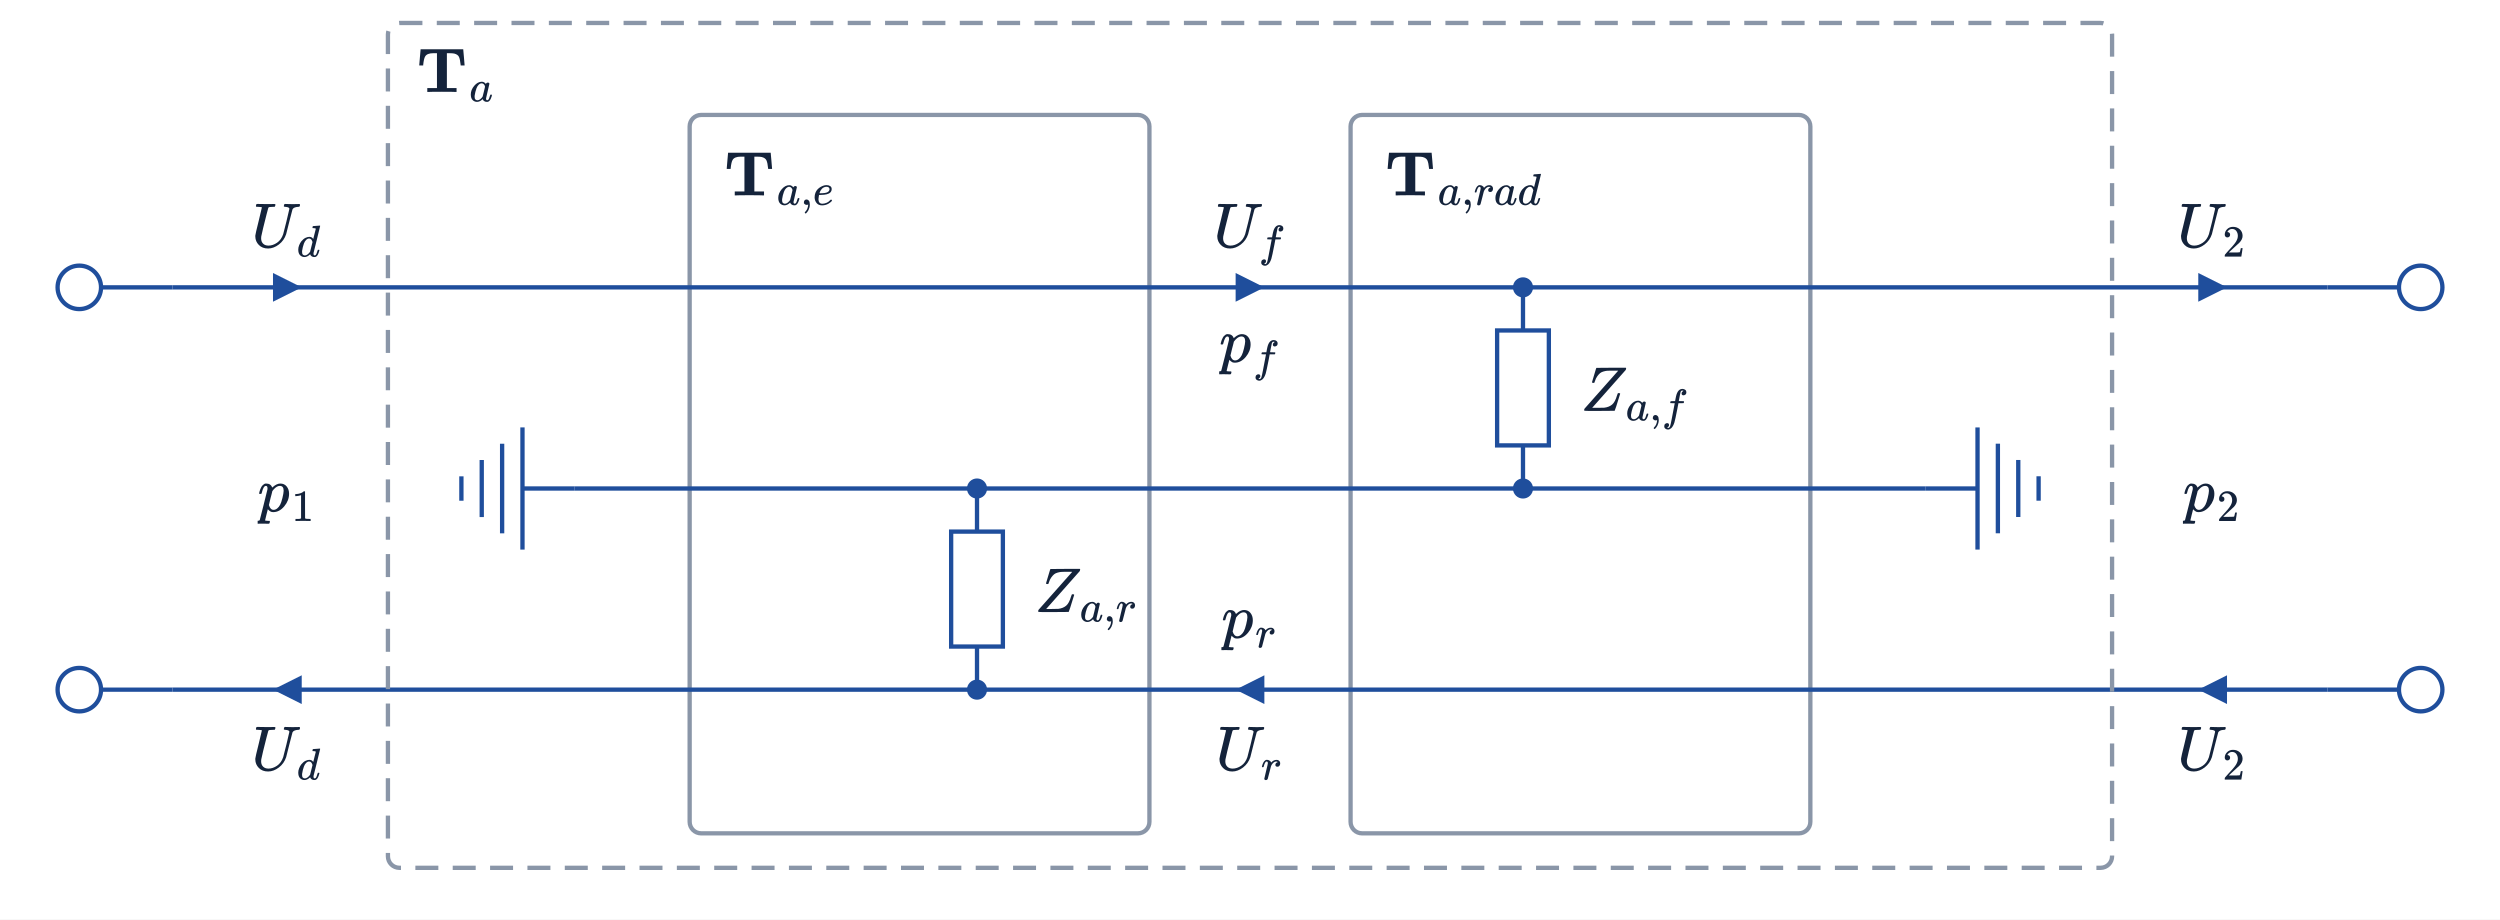
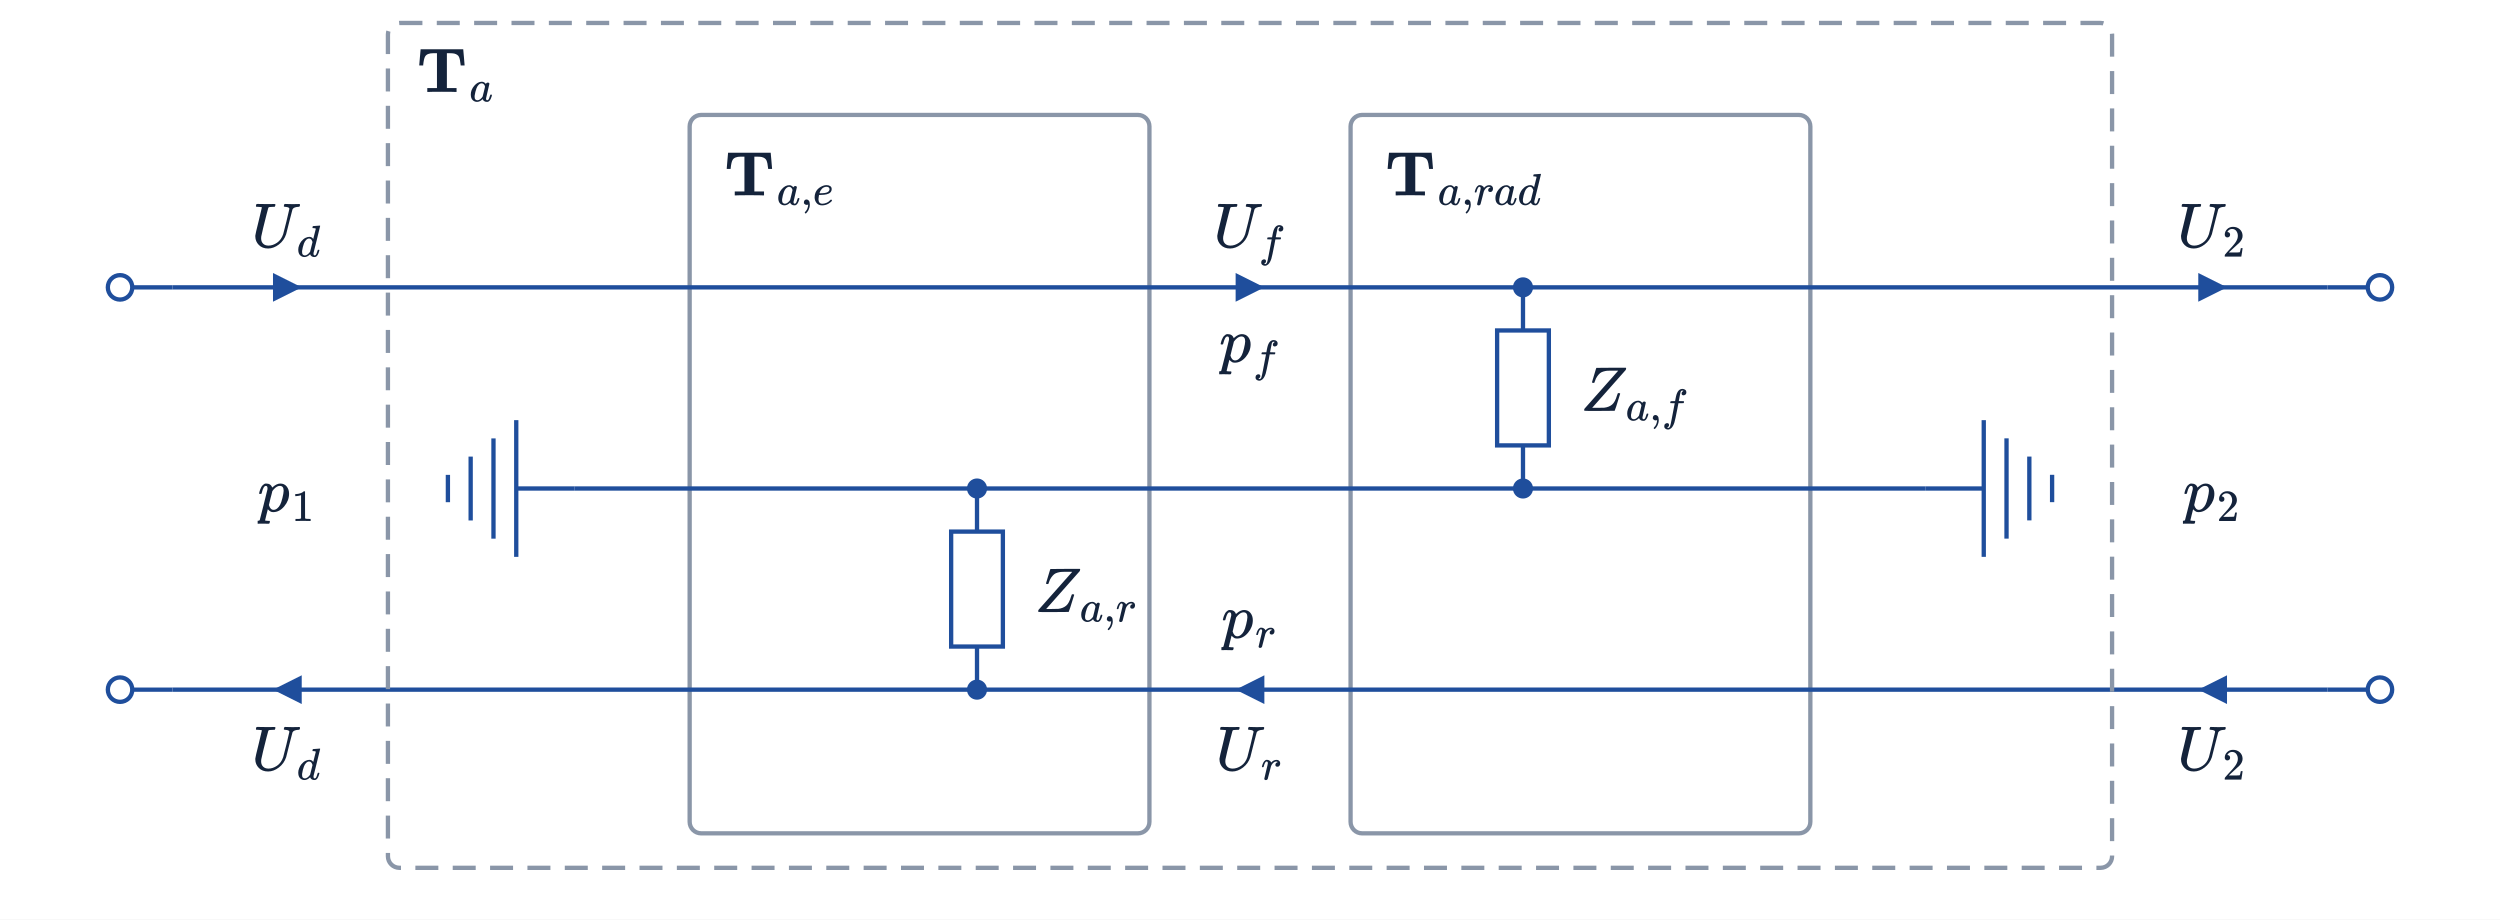
<svg xmlns="http://www.w3.org/2000/svg" width="870" height="320" viewBox="0 0 870 320" role="img">
  <rect width="100%" height="100%" fill="#ffffff" />
  <rect x="240" y="40" width="160" height="250" rx="4" fill="none" stroke="#8a96a8" stroke-width="1.5" />
  <rect x="470" y="40" width="160" height="250" rx="4" fill="none" stroke="#8a96a8" stroke-width="1.5" />
-   <g transform="translate(60,100) rotate(180) scale(0.4) translate(-5.4,-22.5)">
-     <path fill="none" stroke="#1f4e9c" stroke-width="3.75" d=" M 67.5,22.5 L 5.4,22.5" />
-     <ellipse fill="#ffffff" stroke="#1f4e9c" stroke-width="3.75" cx="86.4" cy="22.5" rx="18.9" ry="18.9" />
-   </g>
-   <g transform="translate(810,100) rotate(0) scale(0.4) translate(-5.4,-22.5)">
-     <path fill="none" stroke="#1f4e9c" stroke-width="3.75" d=" M 67.5,22.5 L 5.4,22.5" />
-     <ellipse fill="#ffffff" stroke="#1f4e9c" stroke-width="3.75" cx="86.4" cy="22.5" rx="18.9" ry="18.9" />
+   <g transform="translate(60,100) rotate(180) scale(0.224964) translate(-5.4,-22.5)">
+     <path fill="none" stroke="#1f4e9c" stroke-width="6.668" d=" M 67.5,22.5 L 5.4,22.5" />
+     <ellipse fill="#ffffff" stroke="#1f4e9c" stroke-width="6.668" cx="86.4" cy="22.5" rx="18.9" ry="18.9" />
+   </g>
+   <g transform="translate(810,100) rotate(0) scale(0.224964) translate(-5.4,-22.5)">
+     <path fill="none" stroke="#1f4e9c" stroke-width="6.668" d=" M 67.5,22.5 L 5.4,22.5" />
+     <ellipse fill="#ffffff" stroke="#1f4e9c" stroke-width="6.668" cx="86.4" cy="22.5" rx="18.9" ry="18.9" />
  </g>
  <polyline points="60,100 810,100" fill="none" stroke="#1f4e9c" stroke-width="1.5" />
-   <g transform="translate(60,240) rotate(180) scale(0.4) translate(-5.4,-22.5)">
-     <path fill="none" stroke="#1f4e9c" stroke-width="3.75" d=" M 67.5,22.5 L 5.4,22.5" />
-     <ellipse fill="#ffffff" stroke="#1f4e9c" stroke-width="3.75" cx="86.4" cy="22.5" rx="18.9" ry="18.9" />
-   </g>
-   <g transform="translate(810,240) rotate(0) scale(0.4) translate(-5.4,-22.5)">
-     <path fill="none" stroke="#1f4e9c" stroke-width="3.75" d=" M 67.5,22.5 L 5.4,22.5" />
-     <ellipse fill="#ffffff" stroke="#1f4e9c" stroke-width="3.75" cx="86.4" cy="22.5" rx="18.9" ry="18.9" />
+   <g transform="translate(60,240) rotate(180) scale(0.224964) translate(-5.4,-22.5)">
+     <path fill="none" stroke="#1f4e9c" stroke-width="6.668" d=" M 67.5,22.5 L 5.4,22.5" />
+     <ellipse fill="#ffffff" stroke="#1f4e9c" stroke-width="6.668" cx="86.4" cy="22.5" rx="18.9" ry="18.9" />
+   </g>
+   <g transform="translate(810,240) rotate(0) scale(0.224964) translate(-5.4,-22.5)">
+     <path fill="none" stroke="#1f4e9c" stroke-width="6.668" d=" M 67.5,22.5 L 5.4,22.5" />
+     <ellipse fill="#ffffff" stroke="#1f4e9c" stroke-width="6.668" cx="86.4" cy="22.5" rx="18.9" ry="18.9" />
  </g>
  <polyline points="60,240 810,240" fill="none" stroke="#1f4e9c" stroke-width="1.5" />
  <polyline points="200,170 670,170" fill="none" stroke="#1f4e9c" stroke-width="1.5" />
-   <g transform="translate(200,170) rotate(180) scale(0.015) translate(-16,-1417)">
-     <polyline fill="none" stroke="#1f4e9c" stroke-width="100" points="16,1417 1228,1417 " />
-     <polyline fill="none" stroke="#1f4e9c" stroke-width="100" points="2645,1133 2645,1700 " />
-     <polyline fill="none" stroke="#1f4e9c" stroke-width="100" points="2173,755 2173,2078 " />
-     <polyline fill="none" stroke="#1f4e9c" stroke-width="100" points="1700,377 1700,2456 " />
-     <polyline fill="none" stroke="#1f4e9c" stroke-width="100" points="1228,0 1228,2834 " />
-   </g>
-   <g transform="translate(670,170) rotate(0) scale(0.015) translate(-16,-1417)">
-     <polyline fill="none" stroke="#1f4e9c" stroke-width="100" points="16,1417 1228,1417 " />
-     <polyline fill="none" stroke="#1f4e9c" stroke-width="100" points="2645,1133 2645,1700 " />
-     <polyline fill="none" stroke="#1f4e9c" stroke-width="100" points="2173,755 2173,2078 " />
-     <polyline fill="none" stroke="#1f4e9c" stroke-width="100" points="1700,377 1700,2456 " />
-     <polyline fill="none" stroke="#1f4e9c" stroke-width="100" points="1228,0 1228,2834 " />
+   <g transform="translate(200,170) rotate(180) scale(0.0167864) translate(-16,-1417)">
+     <polyline fill="none" stroke="#1f4e9c" stroke-width="89.358" points="16,1417 1228,1417 " />
+     <polyline fill="none" stroke="#1f4e9c" stroke-width="89.358" points="2645,1133 2645,1700 " />
+     <polyline fill="none" stroke="#1f4e9c" stroke-width="89.358" points="2173,755 2173,2078 " />
+     <polyline fill="none" stroke="#1f4e9c" stroke-width="89.358" points="1700,377 1700,2456 " />
+     <polyline fill="none" stroke="#1f4e9c" stroke-width="89.358" points="1228,0 1228,2834 " />
+   </g>
+   <g transform="translate(670,170) rotate(0) scale(0.0167864) translate(-16,-1417)">
+     <polyline fill="none" stroke="#1f4e9c" stroke-width="89.358" points="16,1417 1228,1417 " />
+     <polyline fill="none" stroke="#1f4e9c" stroke-width="89.358" points="2645,1133 2645,1700 " />
+     <polyline fill="none" stroke="#1f4e9c" stroke-width="89.358" points="2173,755 2173,2078 " />
+     <polyline fill="none" stroke="#1f4e9c" stroke-width="89.358" points="1700,377 1700,2456 " />
+     <polyline fill="none" stroke="#1f4e9c" stroke-width="89.358" points="1228,0 1228,2834 " />
  </g>
  <polyline points="340,170 340,185" fill="none" stroke="#1f4e9c" stroke-width="1.5" />
  <rect x="331" y="185" width="18" height="40" fill="#ffffff" stroke="#1f4e9c" stroke-width="1.5" />
  <polyline points="340,225 340,240" fill="none" stroke="#1f4e9c" stroke-width="1.5" />
  <circle cx="340" cy="170" r="3.5" fill="#1f4e9c" />
  <circle cx="340" cy="240" r="3.5" fill="#1f4e9c" />
  <polyline points="530,100 530,115" fill="none" stroke="#1f4e9c" stroke-width="1.5" />
  <rect x="521" y="115" width="18" height="40" fill="#ffffff" stroke="#1f4e9c" stroke-width="1.5" />
  <polyline points="530,155 530,170" fill="none" stroke="#1f4e9c" stroke-width="1.5" />
  <circle cx="530" cy="100" r="3.5" fill="#1f4e9c" />
  <circle cx="530" cy="170" r="3.5" fill="#1f4e9c" />
  <path d="M95,95 L105,100 L95,105 z" fill="#1f4e9c" />
  <path d="M105,235 L95,240 L105,245 z" fill="#1f4e9c" />
  <path d="M430,95 L440,100 L430,105 z" fill="#1f4e9c" />
  <path d="M440,235 L430,240 L440,245 z" fill="#1f4e9c" />
  <path d="M765,95 L775,100 L765,105 z" fill="#1f4e9c" />
  <path d="M775,235 L765,240 L775,245 z" fill="#1f4e9c" />
  <rect x="135" y="8" width="600" height="294" rx="4" fill="none" stroke="#8a96a8" stroke-width="1.5" stroke-dasharray="8 5" />
  <svg x="252" y="53.15" width="39.228" height="21.168" color="#14233b" role="img" focusable="false" viewBox="0 -675 1783.1 962.2" aria-hidden="true">
    <g stroke="currentColor" fill="currentColor" stroke-width="0" transform="scale(1,-1)">
      <g data-mml-node="math">
        <g data-mml-node="msub">
          <g data-mml-node="TeXAtom" data-mjx-texclass="ORD">
            <g data-mml-node="mi">
              <path data-c="1D413" d="M41 425Q41 426 51 545T62 669V675H737V669Q738 665 748 546T758 425V419H696V425Q687 517 669 555T595 607Q578 612 522 613H478V62H631V0H615Q585 3 399 3Q214 3 184 0H168V62H321V613H277H263Q164 613 134 561Q113 527 103 425V419H41V425Z" />
            </g>
          </g>
          <g data-mml-node="TeXAtom" transform="translate(833,-150) scale(0.707)" data-mjx-texclass="ORD">
            <g data-mml-node="mi">
              <path data-c="1D44E" d="M33 157Q33 258 109 349T280 441Q331 441 370 392Q386 422 416 422Q429 422 439 414T449 394Q449 381 412 234T374 68Q374 43 381 35T402 26Q411 27 422 35Q443 55 463 131Q469 151 473 152Q475 153 483 153H487Q506 153 506 144Q506 138 501 117T481 63T449 13Q436 0 417 -8Q409 -10 393 -10Q359 -10 336 5T306 36L300 51Q299 52 296 50Q294 48 292 46Q233 -10 172 -10Q117 -10 75 30T33 157ZM351 328Q351 334 346 350T323 385T277 405Q242 405 210 374T160 293Q131 214 119 129Q119 126 119 118T118 106Q118 61 136 44T179 26Q217 26 254 59T298 110Q300 114 325 217T351 328Z" />
            </g>
            <g data-mml-node="mo" transform="translate(529,0)">
              <path data-c="2C" d="M78 35T78 60T94 103T137 121Q165 121 187 96T210 8Q210 -27 201 -60T180 -117T154 -158T130 -185T117 -194Q113 -194 104 -185T95 -172Q95 -168 106 -156T131 -126T157 -76T173 -3V9L172 8Q170 7 167 6T161 3T152 1T140 0Q113 0 96 17Z" />
            </g>
            <g data-mml-node="mi" transform="translate(807,0)">
              <path data-c="1D452" d="M39 168Q39 225 58 272T107 350T174 402T244 433T307 442H310Q355 442 388 420T421 355Q421 265 310 237Q261 224 176 223Q139 223 138 221Q138 219 132 186T125 128Q125 81 146 54T209 26T302 45T394 111Q403 121 406 121Q410 121 419 112T429 98T420 82T390 55T344 24T281 -1T205 -11Q126 -11 83 42T39 168ZM373 353Q367 405 305 405Q272 405 244 391T199 357T170 316T154 280T149 261Q149 260 169 260Q282 260 327 284T373 353Z" />
            </g>
          </g>
        </g>
      </g>
    </g>
  </svg>
  <svg x="482" y="53.15" width="55.315" height="21.168" color="#14233b" role="img" focusable="false" viewBox="0 -675 2514.3 962.2" aria-hidden="true">
    <g stroke="currentColor" fill="currentColor" stroke-width="0" transform="scale(1,-1)">
      <g data-mml-node="math">
        <g data-mml-node="msub">
          <g data-mml-node="TeXAtom" data-mjx-texclass="ORD">
            <g data-mml-node="mi">
              <path data-c="1D413" d="M41 425Q41 426 51 545T62 669V675H737V669Q738 665 748 546T758 425V419H696V425Q687 517 669 555T595 607Q578 612 522 613H478V62H631V0H615Q585 3 399 3Q214 3 184 0H168V62H321V613H277H263Q164 613 134 561Q113 527 103 425V419H41V425Z" />
            </g>
          </g>
          <g data-mml-node="TeXAtom" transform="translate(833,-150) scale(0.707)" data-mjx-texclass="ORD">
            <g data-mml-node="mi">
              <path data-c="1D44E" d="M33 157Q33 258 109 349T280 441Q331 441 370 392Q386 422 416 422Q429 422 439 414T449 394Q449 381 412 234T374 68Q374 43 381 35T402 26Q411 27 422 35Q443 55 463 131Q469 151 473 152Q475 153 483 153H487Q506 153 506 144Q506 138 501 117T481 63T449 13Q436 0 417 -8Q409 -10 393 -10Q359 -10 336 5T306 36L300 51Q299 52 296 50Q294 48 292 46Q233 -10 172 -10Q117 -10 75 30T33 157ZM351 328Q351 334 346 350T323 385T277 405Q242 405 210 374T160 293Q131 214 119 129Q119 126 119 118T118 106Q118 61 136 44T179 26Q217 26 254 59T298 110Q300 114 325 217T351 328Z" />
            </g>
            <g data-mml-node="mo" transform="translate(529,0)">
              <path data-c="2C" d="M78 35T78 60T94 103T137 121Q165 121 187 96T210 8Q210 -27 201 -60T180 -117T154 -158T130 -185T117 -194Q113 -194 104 -185T95 -172Q95 -168 106 -156T131 -126T157 -76T173 -3V9L172 8Q170 7 167 6T161 3T152 1T140 0Q113 0 96 17Z" />
            </g>
            <g data-mml-node="mi" transform="translate(807,0)">
              <path data-c="1D45F" d="M21 287Q22 290 23 295T28 317T38 348T53 381T73 411T99 433T132 442Q161 442 183 430T214 408T225 388Q227 382 228 382T236 389Q284 441 347 441H350Q398 441 422 400Q430 381 430 363Q430 333 417 315T391 292T366 288Q346 288 334 299T322 328Q322 376 378 392Q356 405 342 405Q286 405 239 331Q229 315 224 298T190 165Q156 25 151 16Q138 -11 108 -11Q95 -11 87 -5T76 7T74 17Q74 30 114 189T154 366Q154 405 128 405Q107 405 92 377T68 316T57 280Q55 278 41 278H27Q21 284 21 287Z" />
            </g>
            <g data-mml-node="mi" transform="translate(1258,0)">
              <path data-c="1D44E" d="M33 157Q33 258 109 349T280 441Q331 441 370 392Q386 422 416 422Q429 422 439 414T449 394Q449 381 412 234T374 68Q374 43 381 35T402 26Q411 27 422 35Q443 55 463 131Q469 151 473 152Q475 153 483 153H487Q506 153 506 144Q506 138 501 117T481 63T449 13Q436 0 417 -8Q409 -10 393 -10Q359 -10 336 5T306 36L300 51Q299 52 296 50Q294 48 292 46Q233 -10 172 -10Q117 -10 75 30T33 157ZM351 328Q351 334 346 350T323 385T277 405Q242 405 210 374T160 293Q131 214 119 129Q119 126 119 118T118 106Q118 61 136 44T179 26Q217 26 254 59T298 110Q300 114 325 217T351 328Z" />
            </g>
            <g data-mml-node="mi" transform="translate(1787,0)">
              <path data-c="1D451" d="M366 683Q367 683 438 688T511 694Q523 694 523 686Q523 679 450 384T375 83T374 68Q374 26 402 26Q411 27 422 35Q443 55 463 131Q469 151 473 152Q475 153 483 153H487H491Q506 153 506 145Q506 140 503 129Q490 79 473 48T445 8T417 -8Q409 -10 393 -10Q359 -10 336 5T306 36L300 51Q299 52 296 50Q294 48 292 46Q233 -10 172 -10Q117 -10 75 30T33 157Q33 205 53 255T101 341Q148 398 195 420T280 442Q336 442 364 400Q369 394 369 396Q370 400 396 505T424 616Q424 629 417 632T378 637H357Q351 643 351 645T353 664Q358 683 366 683ZM352 326Q329 405 277 405Q242 405 210 374T160 293Q131 214 119 129Q119 126 119 118T118 106Q118 61 136 44T179 26Q233 26 290 98L298 109L352 326Z" />
            </g>
          </g>
        </g>
      </g>
    </g>
  </svg>
  <svg x="360" y="197.974" width="36.421" height="21.344" color="#14233b" role="img" focusable="false" viewBox="0 -683 1655.5 970.2" aria-hidden="true">
    <g stroke="currentColor" fill="currentColor" stroke-width="0" transform="scale(1,-1)">
      <g data-mml-node="math">
        <g data-mml-node="msub">
          <g data-mml-node="mi">
            <path data-c="1D44D" d="M58 8Q58 23 64 35Q64 36 329 334T596 635L586 637Q575 637 512 637H500H476Q442 637 420 635T365 624T311 598T266 548T228 469Q227 466 226 463T224 458T223 453T222 450L221 448Q218 443 202 443Q185 443 182 453L214 561Q228 606 241 651Q249 679 253 681Q256 683 487 683H718Q723 678 723 675Q723 673 717 649Q189 54 188 52L185 49H274Q369 50 377 51Q452 60 500 100T579 247Q587 272 590 277T603 282H607Q628 282 628 271Q547 5 541 2Q538 0 300 0H124Q58 0 58 8Z" />
          </g>
          <g data-mml-node="TeXAtom" transform="translate(716,-150) scale(0.707)" data-mjx-texclass="ORD">
            <g data-mml-node="mi">
              <path data-c="1D44E" d="M33 157Q33 258 109 349T280 441Q331 441 370 392Q386 422 416 422Q429 422 439 414T449 394Q449 381 412 234T374 68Q374 43 381 35T402 26Q411 27 422 35Q443 55 463 131Q469 151 473 152Q475 153 483 153H487Q506 153 506 144Q506 138 501 117T481 63T449 13Q436 0 417 -8Q409 -10 393 -10Q359 -10 336 5T306 36L300 51Q299 52 296 50Q294 48 292 46Q233 -10 172 -10Q117 -10 75 30T33 157ZM351 328Q351 334 346 350T323 385T277 405Q242 405 210 374T160 293Q131 214 119 129Q119 126 119 118T118 106Q118 61 136 44T179 26Q217 26 254 59T298 110Q300 114 325 217T351 328Z" />
            </g>
            <g data-mml-node="mo" transform="translate(529,0)">
              <path data-c="2C" d="M78 35T78 60T94 103T137 121Q165 121 187 96T210 8Q210 -27 201 -60T180 -117T154 -158T130 -185T117 -194Q113 -194 104 -185T95 -172Q95 -168 106 -156T131 -126T157 -76T173 -3V9L172 8Q170 7 167 6T161 3T152 1T140 0Q113 0 96 17Z" />
            </g>
            <g data-mml-node="mi" transform="translate(807,0)">
              <path data-c="1D45F" d="M21 287Q22 290 23 295T28 317T38 348T53 381T73 411T99 433T132 442Q161 442 183 430T214 408T225 388Q227 382 228 382T236 389Q284 441 347 441H350Q398 441 422 400Q430 381 430 363Q430 333 417 315T391 292T366 288Q346 288 334 299T322 328Q322 376 378 392Q356 405 342 405Q286 405 239 331Q229 315 224 298T190 165Q156 25 151 16Q138 -11 108 -11Q95 -11 87 -5T76 7T74 17Q74 30 114 189T154 366Q154 405 128 405Q107 405 92 377T68 316T57 280Q55 278 41 278H27Q21 284 21 287Z" />
            </g>
          </g>
        </g>
      </g>
    </g>
  </svg>
  <svg x="550" y="127.974" width="37.961" height="21.516" color="#14233b" role="img" focusable="false" viewBox="0 -683 1725.5 978" aria-hidden="true">
    <g stroke="currentColor" fill="currentColor" stroke-width="0" transform="scale(1,-1)">
      <g data-mml-node="math">
        <g data-mml-node="msub">
          <g data-mml-node="mi">
            <path data-c="1D44D" d="M58 8Q58 23 64 35Q64 36 329 334T596 635L586 637Q575 637 512 637H500H476Q442 637 420 635T365 624T311 598T266 548T228 469Q227 466 226 463T224 458T223 453T222 450L221 448Q218 443 202 443Q185 443 182 453L214 561Q228 606 241 651Q249 679 253 681Q256 683 487 683H718Q723 678 723 675Q723 673 717 649Q189 54 188 52L185 49H274Q369 50 377 51Q452 60 500 100T579 247Q587 272 590 277T603 282H607Q628 282 628 271Q547 5 541 2Q538 0 300 0H124Q58 0 58 8Z" />
          </g>
          <g data-mml-node="TeXAtom" transform="translate(716,-150) scale(0.707)" data-mjx-texclass="ORD">
            <g data-mml-node="mi">
              <path data-c="1D44E" d="M33 157Q33 258 109 349T280 441Q331 441 370 392Q386 422 416 422Q429 422 439 414T449 394Q449 381 412 234T374 68Q374 43 381 35T402 26Q411 27 422 35Q443 55 463 131Q469 151 473 152Q475 153 483 153H487Q506 153 506 144Q506 138 501 117T481 63T449 13Q436 0 417 -8Q409 -10 393 -10Q359 -10 336 5T306 36L300 51Q299 52 296 50Q294 48 292 46Q233 -10 172 -10Q117 -10 75 30T33 157ZM351 328Q351 334 346 350T323 385T277 405Q242 405 210 374T160 293Q131 214 119 129Q119 126 119 118T118 106Q118 61 136 44T179 26Q217 26 254 59T298 110Q300 114 325 217T351 328Z" />
            </g>
            <g data-mml-node="mo" transform="translate(529,0)">
              <path data-c="2C" d="M78 35T78 60T94 103T137 121Q165 121 187 96T210 8Q210 -27 201 -60T180 -117T154 -158T130 -185T117 -194Q113 -194 104 -185T95 -172Q95 -168 106 -156T131 -126T157 -76T173 -3V9L172 8Q170 7 167 6T161 3T152 1T140 0Q113 0 96 17Z" />
            </g>
            <g data-mml-node="mi" transform="translate(807,0)">
              <path data-c="1D453" d="M118 -162Q120 -162 124 -164T135 -167T147 -168Q160 -168 171 -155T187 -126Q197 -99 221 27T267 267T289 382V385H242Q195 385 192 387Q188 390 188 397L195 425Q197 430 203 430T250 431Q298 431 298 432Q298 434 307 482T319 540Q356 705 465 705Q502 703 526 683T550 630Q550 594 529 578T487 561Q443 561 443 603Q443 622 454 636T478 657L487 662Q471 668 457 668Q445 668 434 658T419 630Q412 601 403 552T387 469T380 433Q380 431 435 431Q480 431 487 430T498 424Q499 420 496 407T491 391Q489 386 482 386T428 385H372L349 263Q301 15 282 -47Q255 -132 212 -173Q175 -205 139 -205Q107 -205 81 -186T55 -132Q55 -95 76 -78T118 -61Q162 -61 162 -103Q162 -122 151 -136T127 -157L118 -162Z" />
            </g>
          </g>
        </g>
      </g>
    </g>
  </svg>
  <svg x="87.529" y="70.974" width="24.941" height="18.482" color="#14233b" role="img" focusable="false" viewBox="0 -683 1133.7 840.1" aria-hidden="true">
    <g stroke="currentColor" fill="currentColor" stroke-width="0" transform="scale(1,-1)">
      <g data-mml-node="math">
        <g data-mml-node="msub">
          <g data-mml-node="mi">
            <path data-c="1D448" d="M107 637Q73 637 71 641Q70 643 70 649Q70 673 81 682Q83 683 98 683Q139 681 234 681Q268 681 297 681T342 682T362 682Q378 682 378 672Q378 670 376 658Q371 641 366 638H364Q362 638 359 638T352 638T343 637T334 637Q295 636 284 634T266 623Q265 621 238 518T184 302T154 169Q152 155 152 140Q152 86 183 55T269 24Q336 24 403 69T501 205L552 406Q599 598 599 606Q599 633 535 637Q511 637 511 648Q511 650 513 660Q517 676 519 679T529 683Q532 683 561 682T645 680Q696 680 723 681T752 682Q767 682 767 672Q767 650 759 642Q756 637 737 637Q666 633 648 597Q646 592 598 404Q557 235 548 205Q515 105 433 42T263 -22Q171 -22 116 34T60 167V183Q60 201 115 421Q164 622 164 628Q164 635 107 637Z" />
          </g>
          <g data-mml-node="mi" transform="translate(716,-150) scale(0.707)">
            <path data-c="1D451" d="M366 683Q367 683 438 688T511 694Q523 694 523 686Q523 679 450 384T375 83T374 68Q374 26 402 26Q411 27 422 35Q443 55 463 131Q469 151 473 152Q475 153 483 153H487H491Q506 153 506 145Q506 140 503 129Q490 79 473 48T445 8T417 -8Q409 -10 393 -10Q359 -10 336 5T306 36L300 51Q299 52 296 50Q294 48 292 46Q233 -10 172 -10Q117 -10 75 30T33 157Q33 205 53 255T101 341Q148 398 195 420T280 442Q336 442 364 400Q369 394 369 396Q370 400 396 505T424 616Q424 629 417 632T378 637H357Q351 643 351 645T353 664Q358 683 366 683ZM352 326Q329 405 277 405Q242 405 210 374T160 293Q131 214 119 129Q119 126 119 118T118 106Q118 61 136 44T179 26Q233 26 290 98L298 109L352 326Z" />
          </g>
        </g>
      </g>
    </g>
  </svg>
  <svg x="87.529" y="252.974" width="24.941" height="18.482" color="#14233b" role="img" focusable="false" viewBox="0 -683 1133.7 840.1" aria-hidden="true">
    <g stroke="currentColor" fill="currentColor" stroke-width="0" transform="scale(1,-1)">
      <g data-mml-node="math">
        <g data-mml-node="msub">
          <g data-mml-node="mi">
            <path data-c="1D448" d="M107 637Q73 637 71 641Q70 643 70 649Q70 673 81 682Q83 683 98 683Q139 681 234 681Q268 681 297 681T342 682T362 682Q378 682 378 672Q378 670 376 658Q371 641 366 638H364Q362 638 359 638T352 638T343 637T334 637Q295 636 284 634T266 623Q265 621 238 518T184 302T154 169Q152 155 152 140Q152 86 183 55T269 24Q336 24 403 69T501 205L552 406Q599 598 599 606Q599 633 535 637Q511 637 511 648Q511 650 513 660Q517 676 519 679T529 683Q532 683 561 682T645 680Q696 680 723 681T752 682Q767 682 767 672Q767 650 759 642Q756 637 737 637Q666 633 648 597Q646 592 598 404Q557 235 548 205Q515 105 433 42T263 -22Q171 -22 116 34T60 167V183Q60 201 115 421Q164 622 164 628Q164 635 107 637Z" />
          </g>
          <g data-mml-node="mi" transform="translate(716,-150) scale(0.707)">
            <path data-c="1D451" d="M366 683Q367 683 438 688T511 694Q523 694 523 686Q523 679 450 384T375 83T374 68Q374 26 402 26Q411 27 422 35Q443 55 463 131Q469 151 473 152Q475 153 483 153H487H491Q506 153 506 145Q506 140 503 129Q490 79 473 48T445 8T417 -8Q409 -10 393 -10Q359 -10 336 5T306 36L300 51Q299 52 296 50Q294 48 292 46Q233 -10 172 -10Q117 -10 75 30T33 157Q33 205 53 255T101 341Q148 398 195 420T280 442Q336 442 364 400Q369 394 369 396Q370 400 396 505T424 616Q424 629 417 632T378 637H357Q351 643 351 645T353 664Q358 683 366 683ZM352 326Q329 405 277 405Q242 405 210 374T160 293Q131 214 119 129Q119 126 119 118T118 106Q118 61 136 44T179 26Q233 26 290 98L298 109L352 326Z" />
          </g>
        </g>
      </g>
    </g>
  </svg>
  <svg x="89.664" y="168.276" width="20.671" height="13.992" color="#14233b" role="img" focusable="false" viewBox="0 -442 939.6 636" aria-hidden="true">
    <g stroke="currentColor" fill="currentColor" stroke-width="0" transform="scale(1,-1)">
      <g data-mml-node="math">
        <g data-mml-node="msub">
          <g data-mml-node="mi">
            <path data-c="1D45D" d="M23 287Q24 290 25 295T30 317T40 348T55 381T75 411T101 433T134 442Q209 442 230 378L240 387Q302 442 358 442Q423 442 460 395T497 281Q497 173 421 82T249 -10Q227 -10 210 -4Q199 1 187 11T168 28L161 36Q160 35 139 -51T118 -138Q118 -144 126 -145T163 -148H188Q194 -155 194 -157T191 -175Q188 -187 185 -190T172 -194Q170 -194 161 -194T127 -193T65 -192Q-5 -192 -24 -194H-32Q-39 -187 -39 -183Q-37 -156 -26 -148H-6Q28 -147 33 -136Q36 -130 94 103T155 350Q156 355 156 364Q156 405 131 405Q109 405 94 377T71 316T59 280Q57 278 43 278H29Q23 284 23 287ZM178 102Q200 26 252 26Q282 26 310 49T356 107Q374 141 392 215T411 325V331Q411 405 350 405Q339 405 328 402T306 393T286 380T269 365T254 350T243 336T235 326L232 322Q232 321 229 308T218 264T204 212Q178 106 178 102Z" />
          </g>
          <g data-mml-node="mn" transform="translate(536,-150) scale(0.707)">
            <path data-c="31" d="M213 578L200 573Q186 568 160 563T102 556H83V602H102Q149 604 189 617T245 641T273 663Q275 666 285 666Q294 666 302 660V361L303 61Q310 54 315 52T339 48T401 46H427V0H416Q395 3 257 3Q121 3 100 0H88V46H114Q136 46 152 46T177 47T193 50T201 52T207 57T213 61V578Z" />
          </g>
        </g>
      </g>
    </g>
  </svg>
  <svg x="422.296" y="70.974" width="25.408" height="21.516" color="#14233b" role="img" focusable="false" viewBox="0 -683 1154.9 978" aria-hidden="true">
    <g stroke="currentColor" fill="currentColor" stroke-width="0" transform="scale(1,-1)">
      <g data-mml-node="math">
        <g data-mml-node="msub">
          <g data-mml-node="mi">
            <path data-c="1D448" d="M107 637Q73 637 71 641Q70 643 70 649Q70 673 81 682Q83 683 98 683Q139 681 234 681Q268 681 297 681T342 682T362 682Q378 682 378 672Q378 670 376 658Q371 641 366 638H364Q362 638 359 638T352 638T343 637T334 637Q295 636 284 634T266 623Q265 621 238 518T184 302T154 169Q152 155 152 140Q152 86 183 55T269 24Q336 24 403 69T501 205L552 406Q599 598 599 606Q599 633 535 637Q511 637 511 648Q511 650 513 660Q517 676 519 679T529 683Q532 683 561 682T645 680Q696 680 723 681T752 682Q767 682 767 672Q767 650 759 642Q756 637 737 637Q666 633 648 597Q646 592 598 404Q557 235 548 205Q515 105 433 42T263 -22Q171 -22 116 34T60 167V183Q60 201 115 421Q164 622 164 628Q164 635 107 637Z" />
          </g>
          <g data-mml-node="mi" transform="translate(716,-150) scale(0.707)">
            <path data-c="1D453" d="M118 -162Q120 -162 124 -164T135 -167T147 -168Q160 -168 171 -155T187 -126Q197 -99 221 27T267 267T289 382V385H242Q195 385 192 387Q188 390 188 397L195 425Q197 430 203 430T250 431Q298 431 298 432Q298 434 307 482T319 540Q356 705 465 705Q502 703 526 683T550 630Q550 594 529 578T487 561Q443 561 443 603Q443 622 454 636T478 657L487 662Q471 668 457 668Q445 668 434 658T419 630Q412 601 403 552T387 469T380 433Q380 431 435 431Q480 431 487 430T498 424Q499 420 496 407T491 391Q489 386 482 386T428 385H372L349 263Q301 15 282 -47Q255 -132 212 -173Q175 -205 139 -205Q107 -205 81 -186T55 -132Q55 -95 76 -78T118 -61Q162 -61 162 -103Q162 -122 151 -136T127 -157L118 -162Z" />
          </g>
        </g>
      </g>
    </g>
  </svg>
  <svg x="423.066" y="252.974" width="23.868" height="18.498" color="#14233b" role="img" focusable="false" viewBox="0 -683 1084.9 840.8" aria-hidden="true">
    <g stroke="currentColor" fill="currentColor" stroke-width="0" transform="scale(1,-1)">
      <g data-mml-node="math">
        <g data-mml-node="msub">
          <g data-mml-node="mi">
            <path data-c="1D448" d="M107 637Q73 637 71 641Q70 643 70 649Q70 673 81 682Q83 683 98 683Q139 681 234 681Q268 681 297 681T342 682T362 682Q378 682 378 672Q378 670 376 658Q371 641 366 638H364Q362 638 359 638T352 638T343 637T334 637Q295 636 284 634T266 623Q265 621 238 518T184 302T154 169Q152 155 152 140Q152 86 183 55T269 24Q336 24 403 69T501 205L552 406Q599 598 599 606Q599 633 535 637Q511 637 511 648Q511 650 513 660Q517 676 519 679T529 683Q532 683 561 682T645 680Q696 680 723 681T752 682Q767 682 767 672Q767 650 759 642Q756 637 737 637Q666 633 648 597Q646 592 598 404Q557 235 548 205Q515 105 433 42T263 -22Q171 -22 116 34T60 167V183Q60 201 115 421Q164 622 164 628Q164 635 107 637Z" />
          </g>
          <g data-mml-node="mi" transform="translate(716,-150) scale(0.707)">
            <path data-c="1D45F" d="M21 287Q22 290 23 295T28 317T38 348T53 381T73 411T99 433T132 442Q161 442 183 430T214 408T225 388Q227 382 228 382T236 389Q284 441 347 441H350Q398 441 422 400Q430 381 430 363Q430 333 417 315T391 292T366 288Q346 288 334 299T322 328Q322 376 378 392Q356 405 342 405Q286 405 239 331Q229 315 224 298T190 165Q156 25 151 16Q138 -11 108 -11Q95 -11 87 -5T76 7T74 17Q74 30 114 189T154 366Q154 405 128 405Q107 405 92 377T68 316T57 280Q55 278 41 278H27Q21 284 21 287Z" />
          </g>
        </g>
      </g>
    </g>
  </svg>
  <svg x="424.276" y="116.276" width="21.448" height="16.214" color="#14233b" role="img" focusable="false" viewBox="0 -442 974.9 737" aria-hidden="true">
    <g stroke="currentColor" fill="currentColor" stroke-width="0" transform="scale(1,-1)">
      <g data-mml-node="math">
        <g data-mml-node="msub">
          <g data-mml-node="mi">
            <path data-c="1D45D" d="M23 287Q24 290 25 295T30 317T40 348T55 381T75 411T101 433T134 442Q209 442 230 378L240 387Q302 442 358 442Q423 442 460 395T497 281Q497 173 421 82T249 -10Q227 -10 210 -4Q199 1 187 11T168 28L161 36Q160 35 139 -51T118 -138Q118 -144 126 -145T163 -148H188Q194 -155 194 -157T191 -175Q188 -187 185 -190T172 -194Q170 -194 161 -194T127 -193T65 -192Q-5 -192 -24 -194H-32Q-39 -187 -39 -183Q-37 -156 -26 -148H-6Q28 -147 33 -136Q36 -130 94 103T155 350Q156 355 156 364Q156 405 131 405Q109 405 94 377T71 316T59 280Q57 278 43 278H29Q23 284 23 287ZM178 102Q200 26 252 26Q282 26 310 49T356 107Q374 141 392 215T411 325V331Q411 405 350 405Q339 405 328 402T306 393T286 380T269 365T254 350T243 336T235 326L232 322Q232 321 229 308T218 264T204 212Q178 106 178 102Z" />
          </g>
          <g data-mml-node="mi" transform="translate(536,-150) scale(0.707)">
            <path data-c="1D453" d="M118 -162Q120 -162 124 -164T135 -167T147 -168Q160 -168 171 -155T187 -126Q197 -99 221 27T267 267T289 382V385H242Q195 385 192 387Q188 390 188 397L195 425Q197 430 203 430T250 431Q298 431 298 432Q298 434 307 482T319 540Q356 705 465 705Q502 703 526 683T550 630Q550 594 529 578T487 561Q443 561 443 603Q443 622 454 636T478 657L487 662Q471 668 457 668Q445 668 434 658T419 630Q412 601 403 552T387 469T380 433Q380 431 435 431Q480 431 487 430T498 424Q499 420 496 407T491 391Q489 386 482 386T428 385H372L349 263Q301 15 282 -47Q255 -132 212 -173Q175 -205 139 -205Q107 -205 81 -186T55 -132Q55 -95 76 -78T118 -61Q162 -61 162 -103Q162 -122 151 -136T127 -157L118 -162Z" />
          </g>
        </g>
      </g>
    </g>
  </svg>
  <svg x="425.046" y="212.276" width="19.908" height="13.992" color="#14233b" role="img" focusable="false" viewBox="0 -442 904.9 636" aria-hidden="true">
    <g stroke="currentColor" fill="currentColor" stroke-width="0" transform="scale(1,-1)">
      <g data-mml-node="math">
        <g data-mml-node="msub">
          <g data-mml-node="mi">
            <path data-c="1D45D" d="M23 287Q24 290 25 295T30 317T40 348T55 381T75 411T101 433T134 442Q209 442 230 378L240 387Q302 442 358 442Q423 442 460 395T497 281Q497 173 421 82T249 -10Q227 -10 210 -4Q199 1 187 11T168 28L161 36Q160 35 139 -51T118 -138Q118 -144 126 -145T163 -148H188Q194 -155 194 -157T191 -175Q188 -187 185 -190T172 -194Q170 -194 161 -194T127 -193T65 -192Q-5 -192 -24 -194H-32Q-39 -187 -39 -183Q-37 -156 -26 -148H-6Q28 -147 33 -136Q36 -130 94 103T155 350Q156 355 156 364Q156 405 131 405Q109 405 94 377T71 316T59 280Q57 278 43 278H29Q23 284 23 287ZM178 102Q200 26 252 26Q282 26 310 49T356 107Q374 141 392 215T411 325V331Q411 405 350 405Q339 405 328 402T306 393T286 380T269 365T254 350T243 336T235 326L232 322Q232 321 229 308T218 264T204 212Q178 106 178 102Z" />
          </g>
          <g data-mml-node="mi" transform="translate(536,-150) scale(0.707)">
            <path data-c="1D45F" d="M21 287Q22 290 23 295T28 317T38 348T53 381T73 411T99 433T132 442Q161 442 183 430T214 408T225 388Q227 382 228 382T236 389Q284 441 347 441H350Q398 441 422 400Q430 381 430 363Q430 333 417 315T391 292T366 288Q346 288 334 299T322 328Q322 376 378 392Q356 405 342 405Q286 405 239 331Q229 315 224 298T190 165Q156 25 151 16Q138 -11 108 -11Q95 -11 87 -5T76 7T74 17Q74 30 114 189T154 366Q154 405 128 405Q107 405 92 377T68 316T57 280Q55 278 41 278H27Q21 284 21 287Z" />
          </g>
        </g>
      </g>
    </g>
  </svg>
  <svg x="757.684" y="70.974" width="24.631" height="18.326" color="#14233b" role="img" focusable="false" viewBox="0 -683 1119.6 833" aria-hidden="true">
    <g stroke="currentColor" fill="currentColor" stroke-width="0" transform="scale(1,-1)">
      <g data-mml-node="math">
        <g data-mml-node="msub">
          <g data-mml-node="mi">
            <path data-c="1D448" d="M107 637Q73 637 71 641Q70 643 70 649Q70 673 81 682Q83 683 98 683Q139 681 234 681Q268 681 297 681T342 682T362 682Q378 682 378 672Q378 670 376 658Q371 641 366 638H364Q362 638 359 638T352 638T343 637T334 637Q295 636 284 634T266 623Q265 621 238 518T184 302T154 169Q152 155 152 140Q152 86 183 55T269 24Q336 24 403 69T501 205L552 406Q599 598 599 606Q599 633 535 637Q511 637 511 648Q511 650 513 660Q517 676 519 679T529 683Q532 683 561 682T645 680Q696 680 723 681T752 682Q767 682 767 672Q767 650 759 642Q756 637 737 637Q666 633 648 597Q646 592 598 404Q557 235 548 205Q515 105 433 42T263 -22Q171 -22 116 34T60 167V183Q60 201 115 421Q164 622 164 628Q164 635 107 637Z" />
          </g>
          <g data-mml-node="mn" transform="translate(716,-150) scale(0.707)">
            <path data-c="32" d="M109 429Q82 429 66 447T50 491Q50 562 103 614T235 666Q326 666 387 610T449 465Q449 422 429 383T381 315T301 241Q265 210 201 149L142 93L218 92Q375 92 385 97Q392 99 409 186V189H449V186Q448 183 436 95T421 3V0H50V19V31Q50 38 56 46T86 81Q115 113 136 137Q145 147 170 174T204 211T233 244T261 278T284 308T305 340T320 369T333 401T340 431T343 464Q343 527 309 573T212 619Q179 619 154 602T119 569T109 550Q109 549 114 549Q132 549 151 535T170 489Q170 464 154 447T109 429Z" />
          </g>
        </g>
      </g>
    </g>
  </svg>
  <svg x="757.684" y="252.974" width="24.631" height="18.326" color="#14233b" role="img" focusable="false" viewBox="0 -683 1119.6 833" aria-hidden="true">
    <g stroke="currentColor" fill="currentColor" stroke-width="0" transform="scale(1,-1)">
      <g data-mml-node="math">
        <g data-mml-node="msub">
          <g data-mml-node="mi">
            <path data-c="1D448" d="M107 637Q73 637 71 641Q70 643 70 649Q70 673 81 682Q83 683 98 683Q139 681 234 681Q268 681 297 681T342 682T362 682Q378 682 378 672Q378 670 376 658Q371 641 366 638H364Q362 638 359 638T352 638T343 637T334 637Q295 636 284 634T266 623Q265 621 238 518T184 302T154 169Q152 155 152 140Q152 86 183 55T269 24Q336 24 403 69T501 205L552 406Q599 598 599 606Q599 633 535 637Q511 637 511 648Q511 650 513 660Q517 676 519 679T529 683Q532 683 561 682T645 680Q696 680 723 681T752 682Q767 682 767 672Q767 650 759 642Q756 637 737 637Q666 633 648 597Q646 592 598 404Q557 235 548 205Q515 105 433 42T263 -22Q171 -22 116 34T60 167V183Q60 201 115 421Q164 622 164 628Q164 635 107 637Z" />
          </g>
          <g data-mml-node="mn" transform="translate(716,-150) scale(0.707)">
            <path data-c="32" d="M109 429Q82 429 66 447T50 491Q50 562 103 614T235 666Q326 666 387 610T449 465Q449 422 429 383T381 315T301 241Q265 210 201 149L142 93L218 92Q375 92 385 97Q392 99 409 186V189H449V186Q448 183 436 95T421 3V0H50V19V31Q50 38 56 46T86 81Q115 113 136 137Q145 147 170 174T204 211T233 244T261 278T284 308T305 340T320 369T333 401T340 431T343 464Q343 527 309 573T212 619Q179 619 154 602T119 569T109 550Q109 549 114 549Q132 549 151 535T170 489Q170 464 154 447T109 429Z" />
          </g>
        </g>
      </g>
    </g>
  </svg>
  <svg x="759.664" y="168.276" width="20.671" height="13.992" color="#14233b" role="img" focusable="false" viewBox="0 -442 939.6 636" aria-hidden="true">
    <g stroke="currentColor" fill="currentColor" stroke-width="0" transform="scale(1,-1)">
      <g data-mml-node="math">
        <g data-mml-node="msub">
          <g data-mml-node="mi">
            <path data-c="1D45D" d="M23 287Q24 290 25 295T30 317T40 348T55 381T75 411T101 433T134 442Q209 442 230 378L240 387Q302 442 358 442Q423 442 460 395T497 281Q497 173 421 82T249 -10Q227 -10 210 -4Q199 1 187 11T168 28L161 36Q160 35 139 -51T118 -138Q118 -144 126 -145T163 -148H188Q194 -155 194 -157T191 -175Q188 -187 185 -190T172 -194Q170 -194 161 -194T127 -193T65 -192Q-5 -192 -24 -194H-32Q-39 -187 -39 -183Q-37 -156 -26 -148H-6Q28 -147 33 -136Q36 -130 94 103T155 350Q156 355 156 364Q156 405 131 405Q109 405 94 377T71 316T59 280Q57 278 43 278H29Q23 284 23 287ZM178 102Q200 26 252 26Q282 26 310 49T356 107Q374 141 392 215T411 325V331Q411 405 350 405Q339 405 328 402T306 393T286 380T269 365T254 350T243 336T235 326L232 322Q232 321 229 308T218 264T204 212Q178 106 178 102Z" />
          </g>
          <g data-mml-node="mn" transform="translate(536,-150) scale(0.707)">
            <path data-c="32" d="M109 429Q82 429 66 447T50 491Q50 562 103 614T235 666Q326 666 387 610T449 465Q449 422 429 383T381 315T301 241Q265 210 201 149L142 93L218 92Q375 92 385 97Q392 99 409 186V189H449V186Q448 183 436 95T421 3V0H50V19V31Q50 38 56 46T86 81Q115 113 136 137Q145 147 170 174T204 211T233 244T261 278T284 308T305 340T320 369T333 401T340 431T343 464Q343 527 309 573T212 619Q179 619 154 602T119 569T109 550Q109 549 114 549Q132 549 151 535T170 489Q170 464 154 447T109 429Z" />
          </g>
        </g>
      </g>
    </g>
  </svg>
  <svg x="145" y="17.15" width="27.656" height="18.306" color="#14233b" role="img" focusable="false" viewBox="0 -675 1257.1 832.1" aria-hidden="true">
    <g stroke="currentColor" fill="currentColor" stroke-width="0" transform="scale(1,-1)">
      <g data-mml-node="math">
        <g data-mml-node="msub">
          <g data-mml-node="TeXAtom" data-mjx-texclass="ORD">
            <g data-mml-node="mi">
              <path data-c="1D413" d="M41 425Q41 426 51 545T62 669V675H737V669Q738 665 748 546T758 425V419H696V425Q687 517 669 555T595 607Q578 612 522 613H478V62H631V0H615Q585 3 399 3Q214 3 184 0H168V62H321V613H277H263Q164 613 134 561Q113 527 103 425V419H41V425Z" />
            </g>
          </g>
          <g data-mml-node="mi" transform="translate(833,-150) scale(0.707)">
            <path data-c="1D44E" d="M33 157Q33 258 109 349T280 441Q331 441 370 392Q386 422 416 422Q429 422 439 414T449 394Q449 381 412 234T374 68Q374 43 381 35T402 26Q411 27 422 35Q443 55 463 131Q469 151 473 152Q475 153 483 153H487Q506 153 506 144Q506 138 501 117T481 63T449 13Q436 0 417 -8Q409 -10 393 -10Q359 -10 336 5T306 36L300 51Q299 52 296 50Q294 48 292 46Q233 -10 172 -10Q117 -10 75 30T33 157ZM351 328Q351 334 346 350T323 385T277 405Q242 405 210 374T160 293Q131 214 119 129Q119 126 119 118T118 106Q118 61 136 44T179 26Q217 26 254 59T298 110Q300 114 325 217T351 328Z" />
          </g>
        </g>
      </g>
    </g>
  </svg>
</svg>
